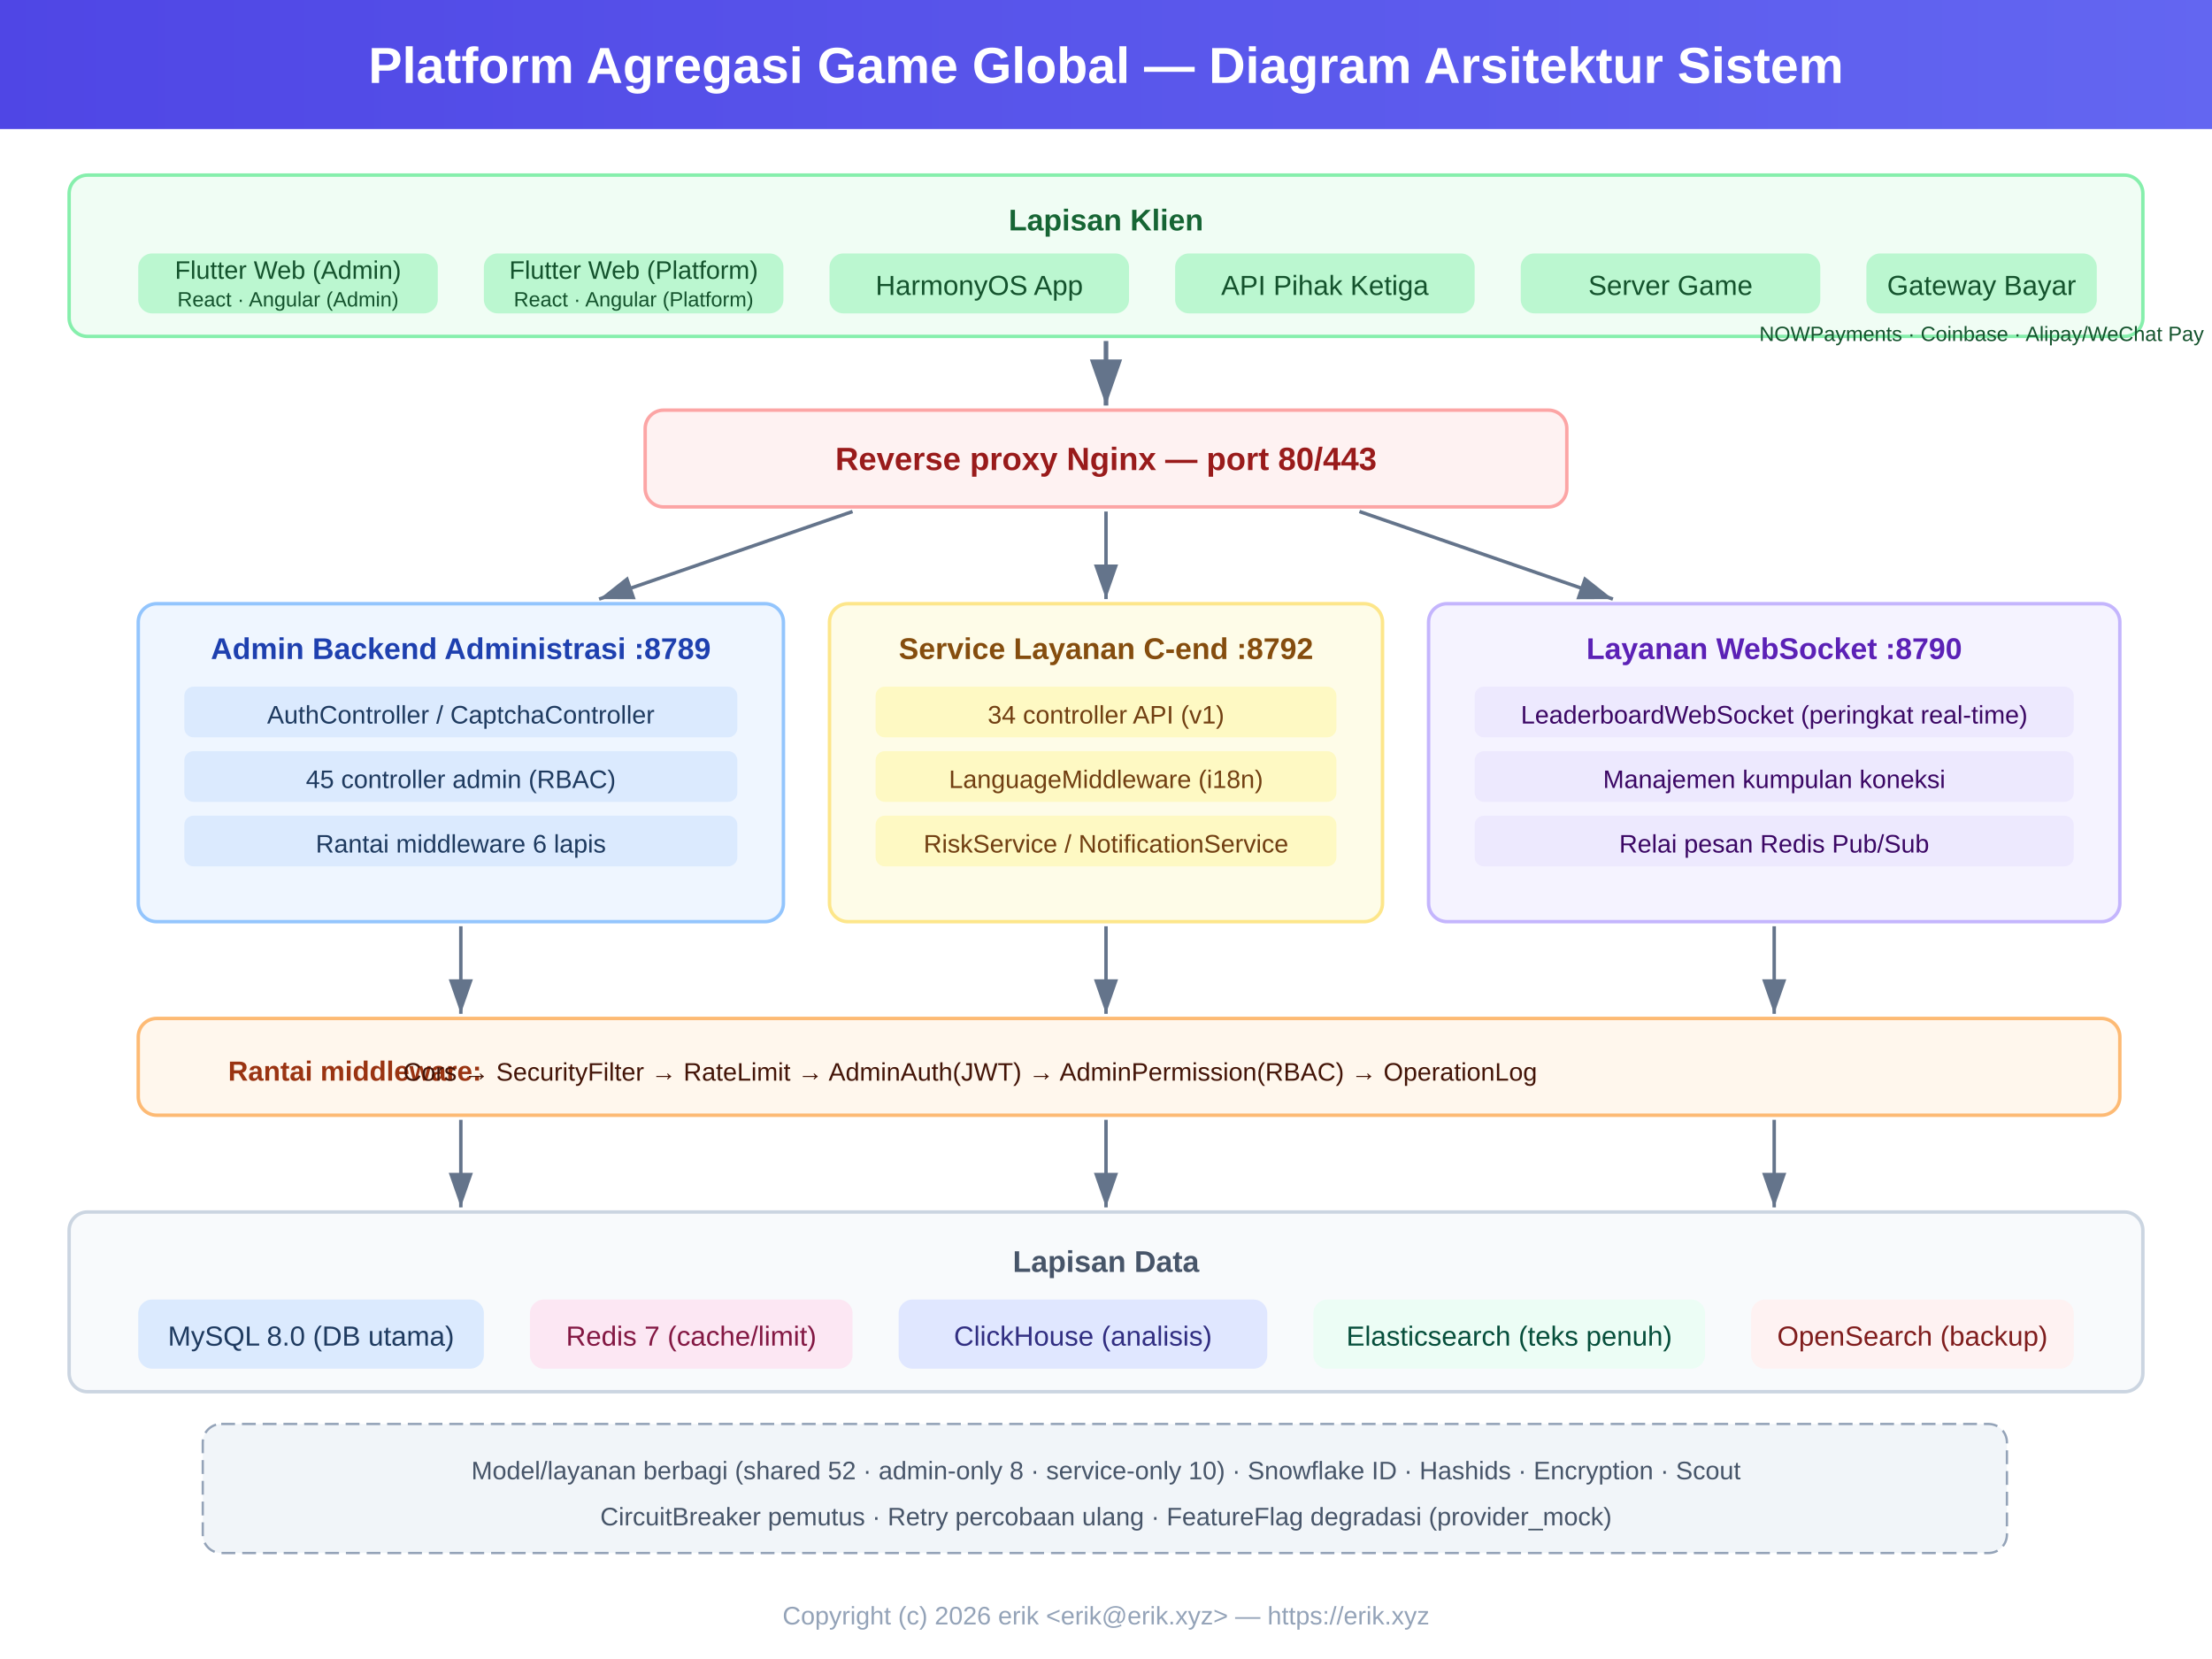
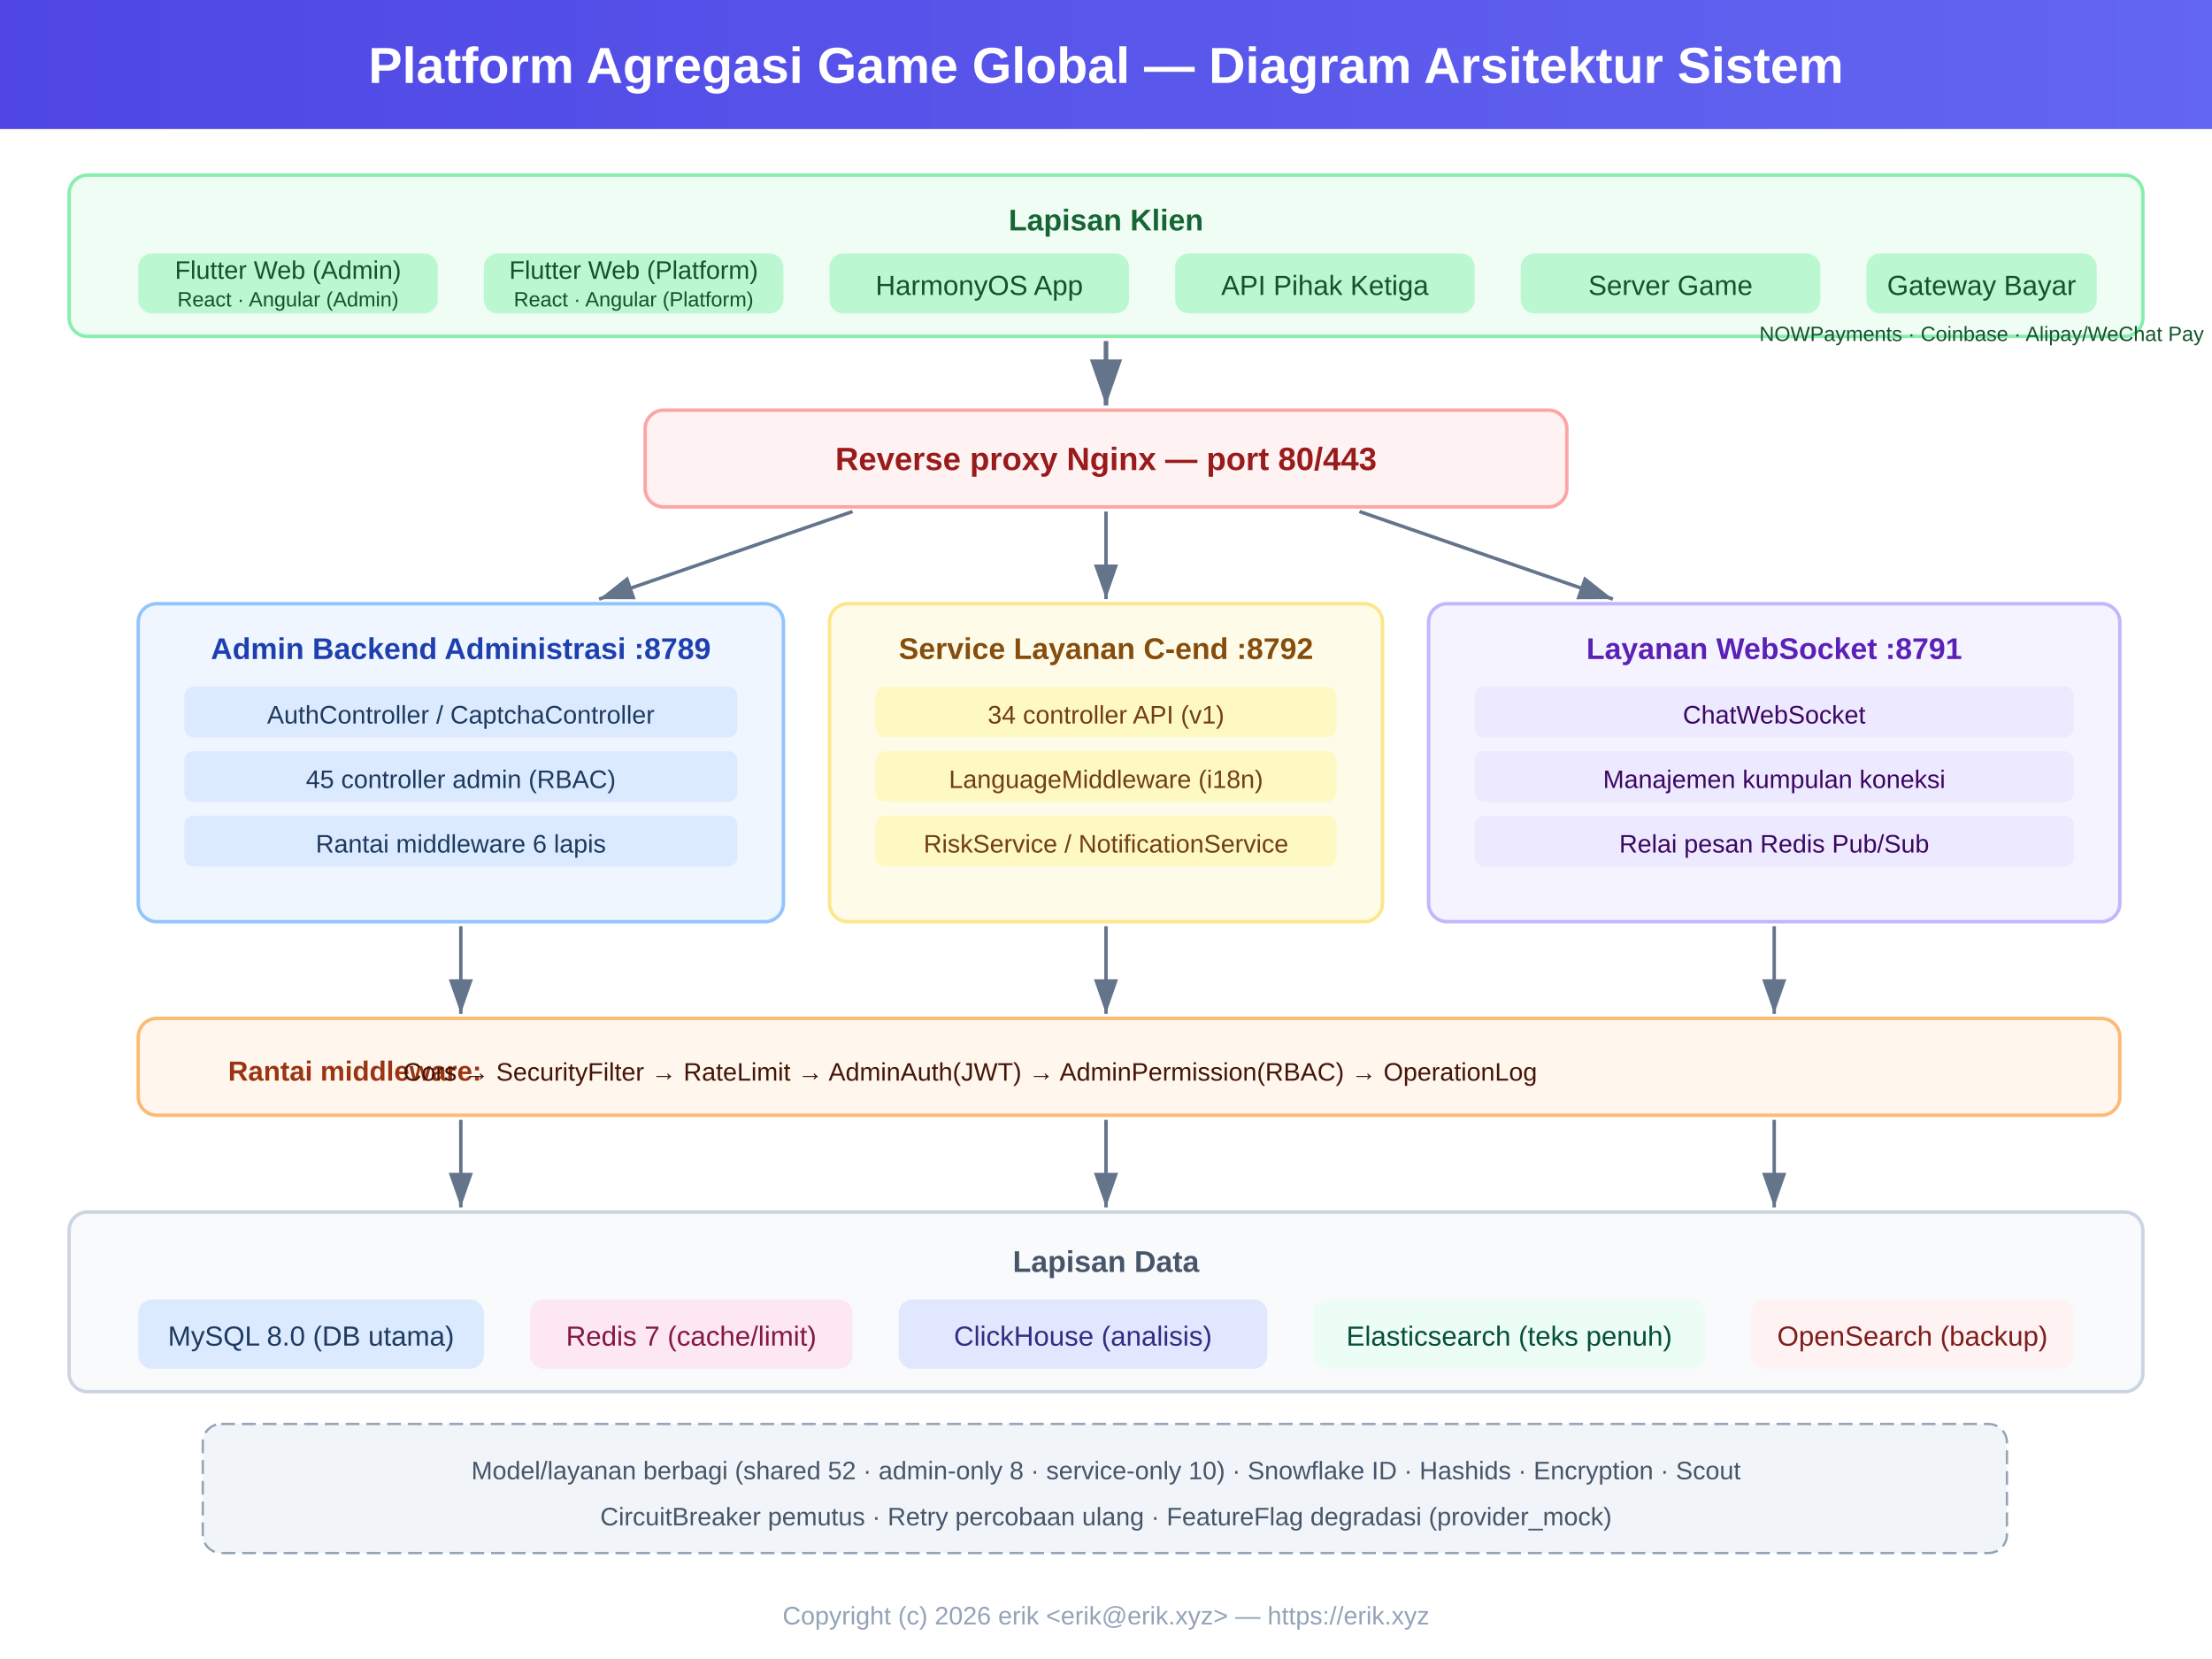
<svg xmlns="http://www.w3.org/2000/svg" viewBox="0 0 960 720" font-family="Arial, 'Noto Sans SC', 'Noto Sans', sans-serif">
  <defs>
    <marker id="arrow" markerWidth="10" markerHeight="7" refX="10" refY="3.5" orient="auto">
      <polygon points="0 0, 10 3.5, 0 7" fill="#64748b" />
    </marker>
    <linearGradient id="hdr" x1="0" y1="0" x2="1" y2="0">
      <stop offset="0%" stop-color="#4f46e5" />
      <stop offset="100%" stop-color="#6366f1" />
    </linearGradient>
  </defs>
  <rect width="960" height="720" fill="#ffffff" />
  <rect x="0" y="0" width="960" height="56" fill="url(#hdr)" />
  <text x="480" y="36" text-anchor="middle" fill="#fff" font-size="22" font-weight="bold">Platform Agregasi Game Global — Diagram Arsitektur Sistem</text>
  <rect x="30" y="76" width="900" height="70" rx="8" fill="#f0fdf4" stroke="#86efac" stroke-width="1.5" />
  <text x="480" y="100" text-anchor="middle" fill="#166534" font-size="13" font-weight="bold">Lapisan Klien</text>
  <rect x="60" y="110" width="130" height="26" rx="6" fill="#bbf7d0" />
  <text x="125" y="121" text-anchor="middle" fill="#14532d" font-size="11">Flutter Web (Admin)</text>
  <text x="125" y="133" text-anchor="middle" fill="#14532d" font-size="9">React · Angular (Admin)</text>
  <rect x="210" y="110" width="130" height="26" rx="6" fill="#bbf7d0" />
  <text x="275" y="121" text-anchor="middle" fill="#14532d" font-size="11">Flutter Web (Platform)</text>
  <text x="275" y="133" text-anchor="middle" fill="#14532d" font-size="9">React · Angular (Platform)</text>
  <rect x="360" y="110" width="130" height="26" rx="6" fill="#bbf7d0" />
  <text x="425" y="128" text-anchor="middle" fill="#14532d" font-size="12">HarmonyOS App</text>
  <rect x="510" y="110" width="130" height="26" rx="6" fill="#bbf7d0" />
  <text x="575" y="128" text-anchor="middle" fill="#14532d" font-size="12">API Pihak Ketiga</text>
  <rect x="660" y="110" width="130" height="26" rx="6" fill="#bbf7d0" />
  <text x="725" y="128" text-anchor="middle" fill="#14532d" font-size="12">Server Game</text>
  <rect x="810" y="110" width="100" height="26" rx="6" fill="#bbf7d0" />
  <text x="860" y="128" text-anchor="middle" fill="#14532d" font-size="12">Gateway Bayar</text>
  <text x="860" y="148" text-anchor="middle" fill="#14532d" font-size="9">NOWPayments · Coinbase · Alipay/WeChat Pay</text>
  <line x1="480" y1="148" x2="480" y2="176" stroke="#64748b" stroke-width="2" marker-end="url(#arrow)" />
  <rect x="280" y="178" width="400" height="42" rx="8" fill="#fef2f2" stroke="#fca5a5" stroke-width="1.5" />
  <text x="480" y="204" text-anchor="middle" fill="#991b1b" font-size="14" font-weight="bold">Reverse proxy Nginx — port 80/443</text>
  <line x1="370" y1="222" x2="260" y2="260" stroke="#64748b" stroke-width="1.5" marker-end="url(#arrow)" />
  <line x1="480" y1="222" x2="480" y2="260" stroke="#64748b" stroke-width="1.5" marker-end="url(#arrow)" />
  <line x1="590" y1="222" x2="700" y2="260" stroke="#64748b" stroke-width="1.5" marker-end="url(#arrow)" />
  <rect x="60" y="262" width="280" height="138" rx="8" fill="#eff6ff" stroke="#93c5fd" stroke-width="1.5" />
  <text x="200" y="286" text-anchor="middle" fill="#1e40af" font-size="13" font-weight="bold">Admin Backend Administrasi :8789</text>
  <rect x="80" y="298" width="240" height="22" rx="4" fill="#dbeafe" />
  <text x="200" y="314" text-anchor="middle" fill="#1e3a5f" font-size="11">AuthController / CaptchaController</text>
  <rect x="80" y="326" width="240" height="22" rx="4" fill="#dbeafe" />
  <text x="200" y="342" text-anchor="middle" fill="#1e3a5f" font-size="11">45 controller admin (RBAC)</text>
  <rect x="80" y="354" width="240" height="22" rx="4" fill="#dbeafe" />
  <text x="200" y="370" text-anchor="middle" fill="#1e3a5f" font-size="11">Rantai middleware 6 lapis</text>
  <rect x="360" y="262" width="240" height="138" rx="8" fill="#fefce8" stroke="#fde68a" stroke-width="1.5" />
  <text x="480" y="286" text-anchor="middle" fill="#854d0e" font-size="13" font-weight="bold">Service Layanan C-end :8792</text>
  <rect x="380" y="298" width="200" height="22" rx="4" fill="#fef9c3" />
  <text x="480" y="314" text-anchor="middle" fill="#713f12" font-size="11">34 controller API (v1)</text>
  <rect x="380" y="326" width="200" height="22" rx="4" fill="#fef9c3" />
  <text x="480" y="342" text-anchor="middle" fill="#713f12" font-size="11">LanguageMiddleware (i18n)</text>
  <rect x="380" y="354" width="200" height="22" rx="4" fill="#fef9c3" />
  <text x="480" y="370" text-anchor="middle" fill="#713f12" font-size="11">RiskService / NotificationService</text>
  <rect x="620" y="262" width="300" height="138" rx="8" fill="#f5f3ff" stroke="#c4b5fd" stroke-width="1.5" />
-   <text x="770" y="286" text-anchor="middle" fill="#5b21b6" font-size="13" font-weight="bold">Layanan WebSocket :8790</text>
+   <text x="770" y="286" text-anchor="middle" fill="#5b21b6" font-size="13" font-weight="bold">Layanan WebSocket :8791</text>
  <rect x="640" y="298" width="260" height="22" rx="4" fill="#ede9fe" />
-   <text x="770" y="314" text-anchor="middle" fill="#3b0764" font-size="11">LeaderboardWebSocket (peringkat real-time)</text>
+   <text x="770" y="314" text-anchor="middle" fill="#3b0764" font-size="11">ChatWebSocket</text>
  <rect x="640" y="326" width="260" height="22" rx="4" fill="#ede9fe" />
  <text x="770" y="342" text-anchor="middle" fill="#3b0764" font-size="11">Manajemen kumpulan koneksi</text>
  <rect x="640" y="354" width="260" height="22" rx="4" fill="#ede9fe" />
  <text x="770" y="370" text-anchor="middle" fill="#3b0764" font-size="11">Relai pesan Redis Pub/Sub</text>
  <line x1="200" y1="402" x2="200" y2="440" stroke="#64748b" stroke-width="1.5" marker-end="url(#arrow)" />
  <line x1="480" y1="402" x2="480" y2="440" stroke="#64748b" stroke-width="1.5" marker-end="url(#arrow)" />
  <line x1="770" y1="402" x2="770" y2="440" stroke="#64748b" stroke-width="1.5" marker-end="url(#arrow)" />
  <rect x="60" y="442" width="860" height="42" rx="8" fill="#fff7ed" stroke="#fdba74" stroke-width="1.5" />
  <text x="99" y="469" fill="#9a3412" font-size="12" font-weight="bold">Rantai middleware:</text>
  <text x="175" y="469" fill="#431407" font-size="11">Cors → SecurityFilter → RateLimit → AdminAuth(JWT) → AdminPermission(RBAC) → OperationLog</text>
  <line x1="200" y1="486" x2="200" y2="524" stroke="#64748b" stroke-width="1.5" marker-end="url(#arrow)" />
  <line x1="480" y1="486" x2="480" y2="524" stroke="#64748b" stroke-width="1.5" marker-end="url(#arrow)" />
  <line x1="770" y1="486" x2="770" y2="524" stroke="#64748b" stroke-width="1.5" marker-end="url(#arrow)" />
  <rect x="30" y="526" width="900" height="78" rx="8" fill="#f8fafc" stroke="#cbd5e1" stroke-width="1.5" />
  <text x="480" y="552" text-anchor="middle" fill="#475569" font-size="13" font-weight="bold">Lapisan Data</text>
  <rect x="60" y="564" width="150" height="30" rx="6" fill="#dbeafe" />
  <text x="135" y="584" text-anchor="middle" fill="#1e3a5f" font-size="12">MySQL 8.0 (DB utama)</text>
  <rect x="230" y="564" width="140" height="30" rx="6" fill="#fce7f3" />
  <text x="300" y="584" text-anchor="middle" fill="#831843" font-size="12">Redis 7 (cache/limit)</text>
  <rect x="390" y="564" width="160" height="30" rx="6" fill="#e0e7ff" />
  <text x="470" y="584" text-anchor="middle" fill="#312e81" font-size="12">ClickHouse (analisis)</text>
  <rect x="570" y="564" width="170" height="30" rx="6" fill="#ecfdf5" />
  <text x="655" y="584" text-anchor="middle" fill="#064e3b" font-size="12">Elasticsearch (teks penuh)</text>
  <rect x="760" y="564" width="140" height="30" rx="6" fill="#fef2f2" />
  <text x="830" y="584" text-anchor="middle" fill="#7f1d1d" font-size="12">OpenSearch (backup)</text>
  <rect x="88" y="618" width="783" height="56" rx="8" fill="#f1f5f9" stroke="#94a3b8" stroke-width="1" stroke-dasharray="6,3" />
  <text x="480" y="642" text-anchor="middle" fill="#475569" font-size="11">Model/layanan berbagi (shared 52 · admin-only 8 · service-only 10) · Snowflake ID · Hashids · Encryption · Scout</text>
  <text x="480" y="662" text-anchor="middle" fill="#475569" font-size="11">CircuitBreaker pemutus · Retry percobaan ulang · FeatureFlag degradasi (provider_mock)</text>
  <text x="480" y="705" text-anchor="middle" fill="#94a3b8" font-size="11">Copyright (c) 2026 erik &lt;erik@erik.xyz&gt; — https://erik.xyz</text>
</svg>
